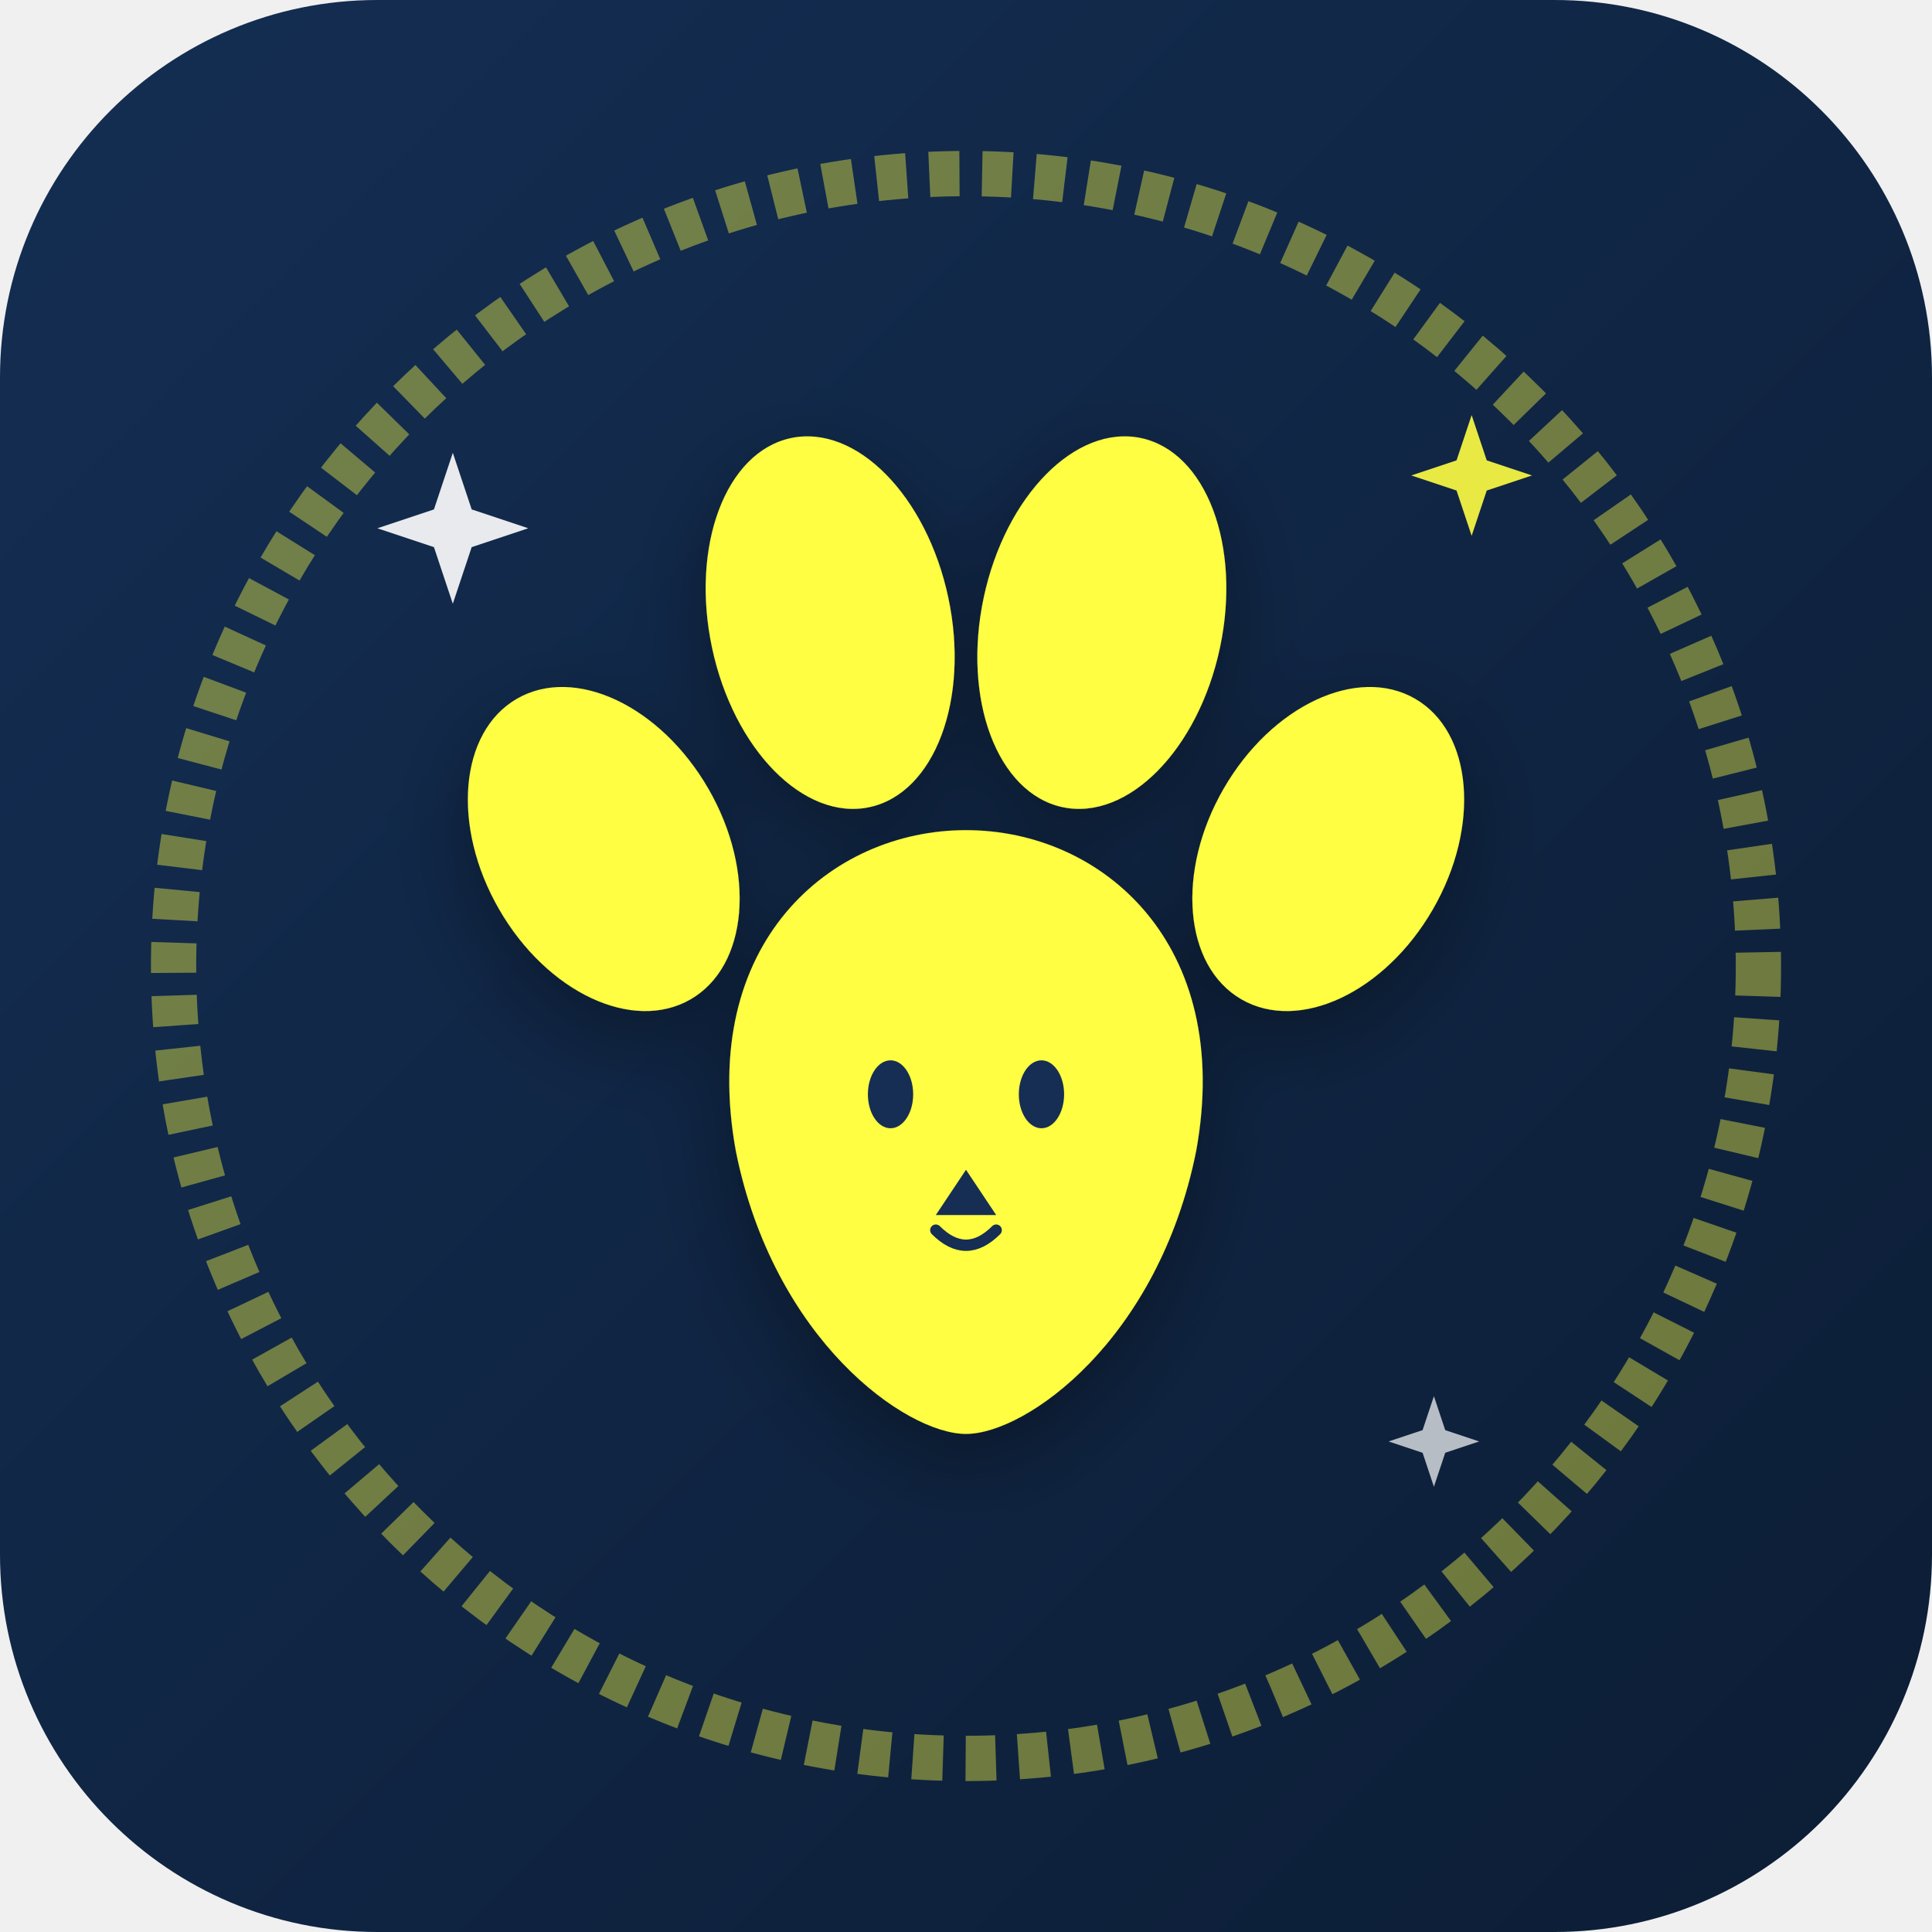
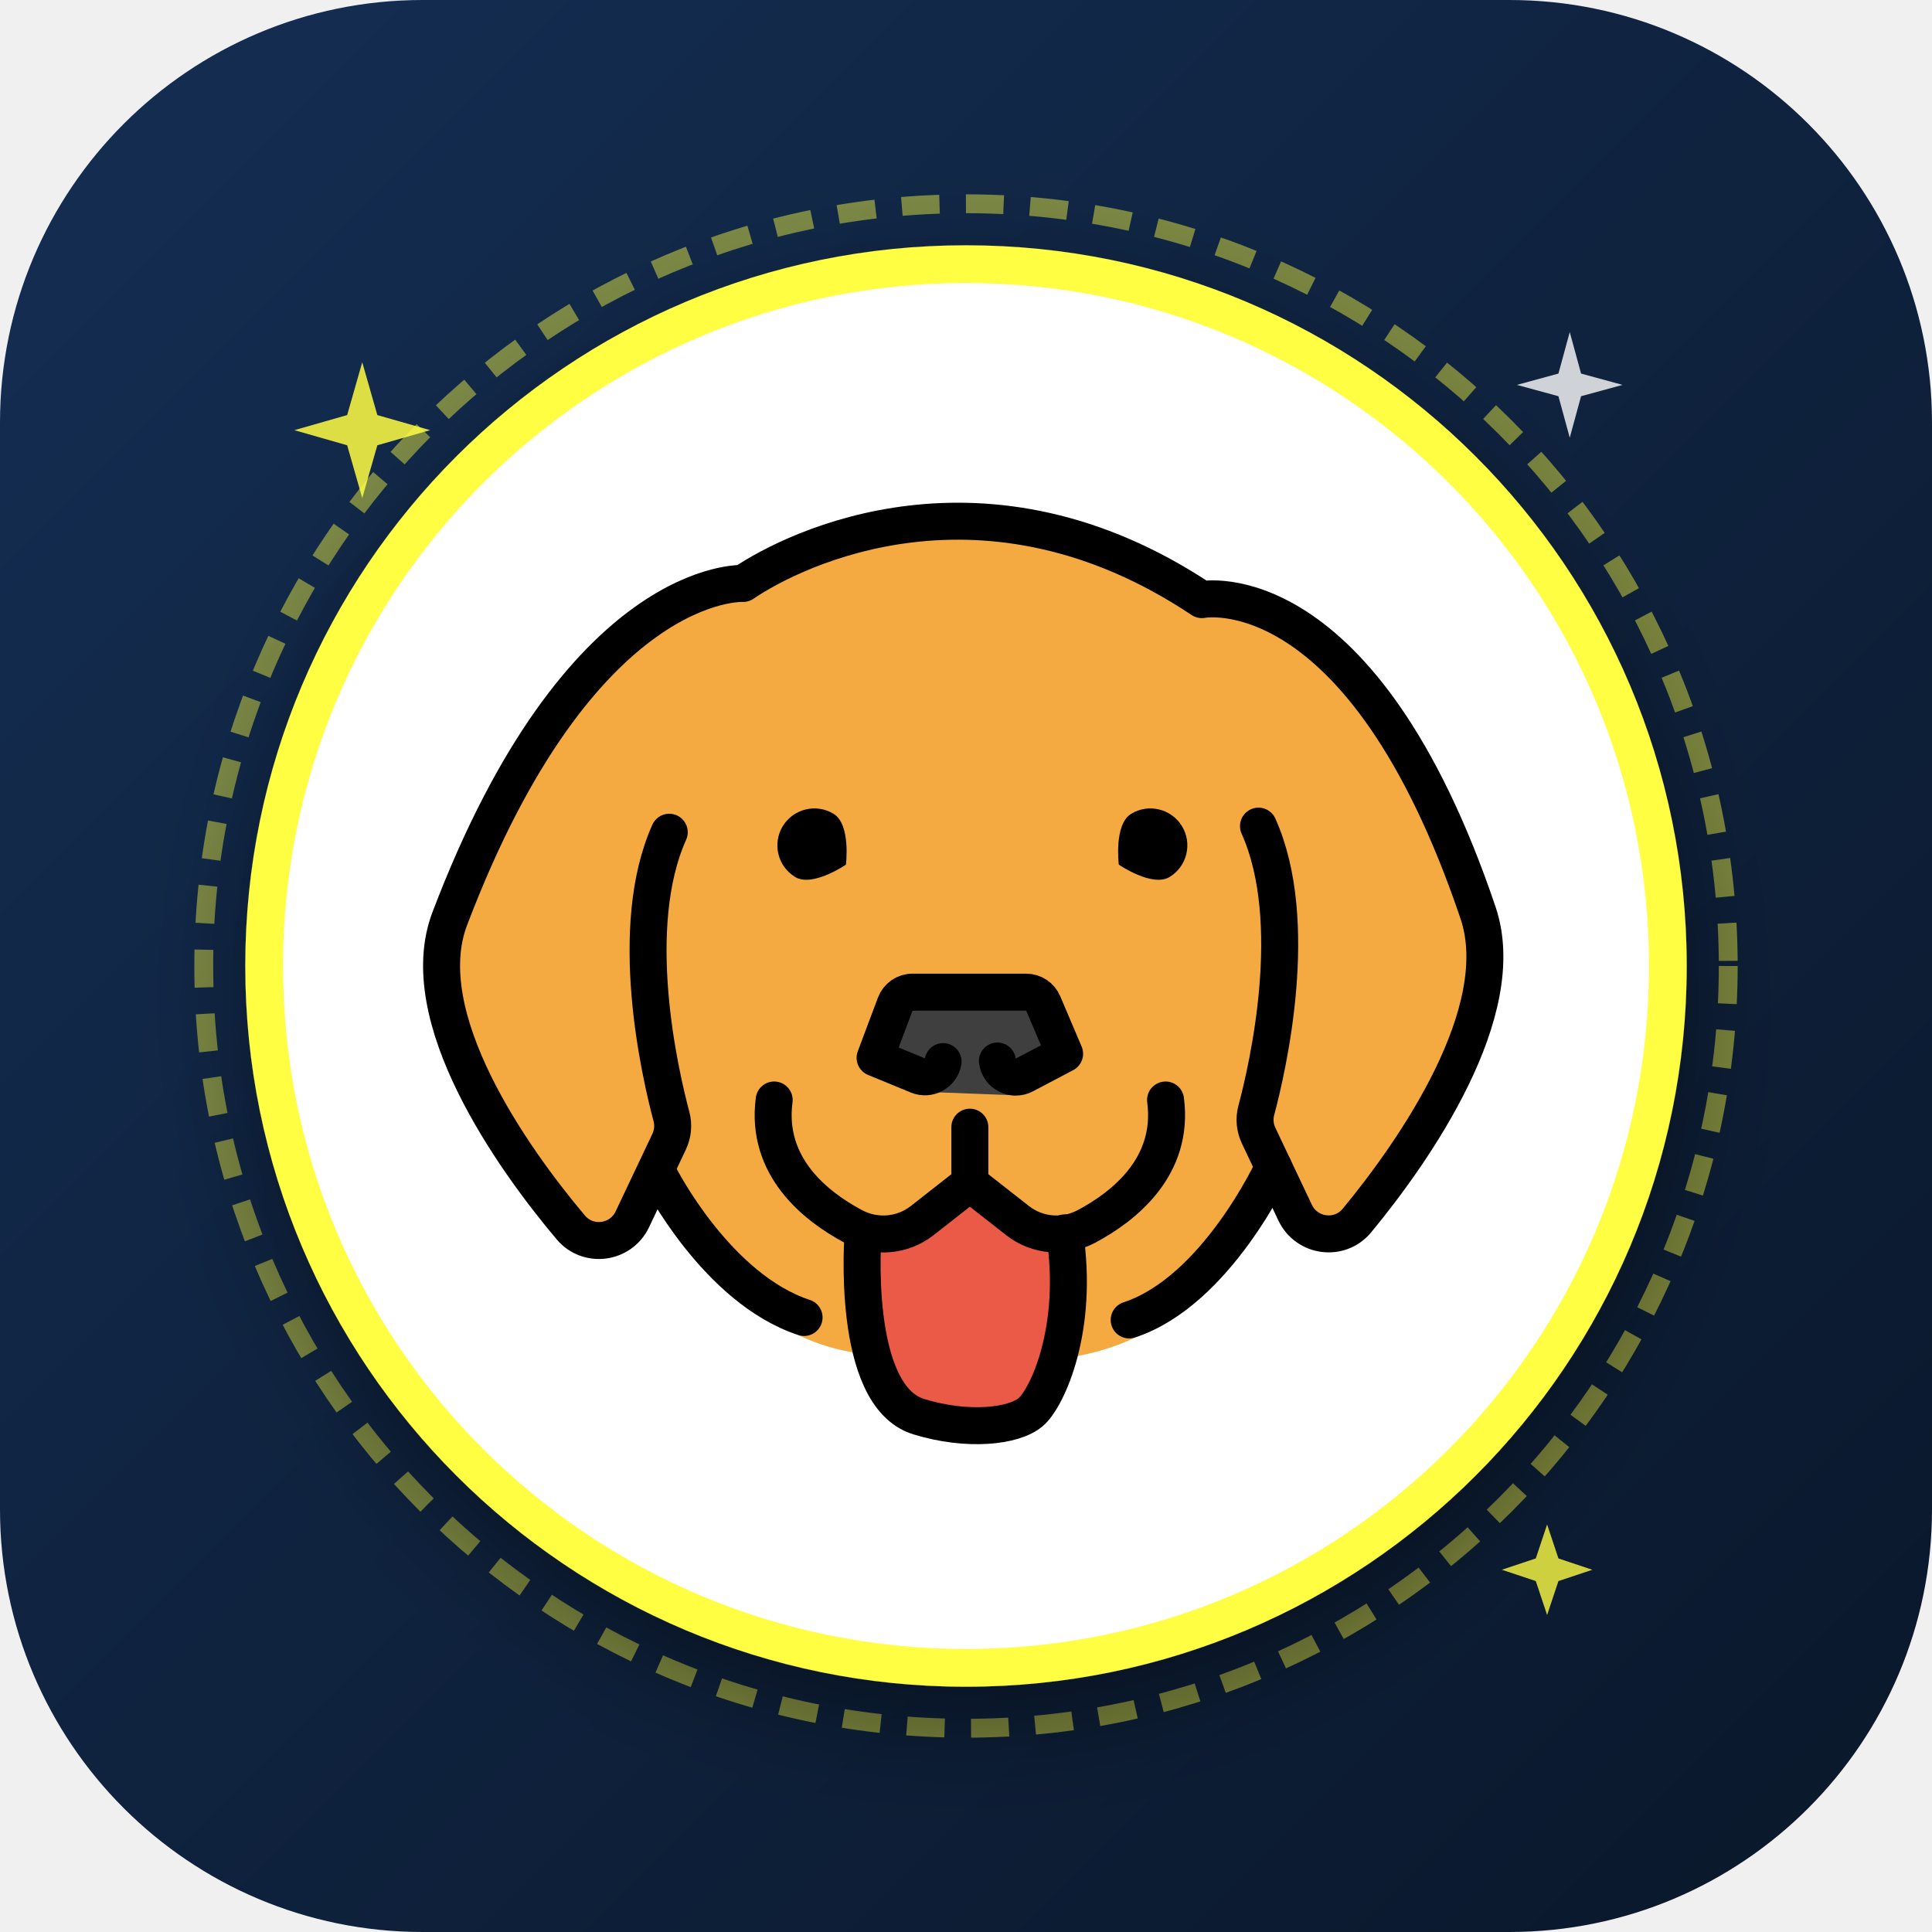
<svg xmlns="http://www.w3.org/2000/svg" viewBox="0 0 512 512" width="512" height="512">
  <defs>
-     <linearGradient id="bg" x1="0%" y1="0%" x2="100%" y2="100%">
+     <linearGradient id="bgGrad" x1="0%" y1="0%" x2="100%" y2="100%">
      <stop offset="0%" stop-color="#142e53" />
-       <stop offset="100%" stop-color="#0c1d35" />
+       <stop offset="100%" stop-color="#0a172a" />
    </linearGradient>
-     <filter id="shadow" x="-10%" y="-10%" width="120%" height="120%">
-       <feDropShadow dx="0" dy="8" stdDeviation="12" flood-color="#000000" flood-opacity="0.35" />
+     <filter id="badgeShadow" x="-20%" y="-20%" width="140%" height="140%">
+       <feDropShadow dx="0" dy="10" stdDeviation="14" flood-color="#000000" flood-opacity="0.38" />
    </filter>
  </defs>
-   <rect width="512" height="512" rx="100" fill="url(#bg)" />
-   <circle cx="256" cy="256" r="210" fill="none" stroke="#fffe42" stroke-width="12" stroke-dasharray="8 6" opacity="0.4" />
-   <g filter="url(#shadow)">
-     <path d="M256,220 C220,220 185,250 195,305 C205,355 240,380 256,380 C272,380 307,355 317,305 C327,250 292,220 256,220 Z" fill="#fffe42" />
-     <ellipse cx="236" cy="290" rx="6" ry="9" fill="#142e53" />
-     <ellipse cx="276" cy="290" rx="6" ry="9" fill="#142e53" />
-     <polygon points="256,310 248,322 264,322" fill="#142e53" />
-     <path d="M248,326 Q256,334 264,326" stroke="#142e53" stroke-width="3" fill="none" stroke-linecap="round" />
-     <ellipse cx="160" cy="225" rx="32" ry="46" transform="rotate(-30 160 225)" fill="#fffe42" />
-     <ellipse cx="220" cy="165" rx="32" ry="50" transform="rotate(-12 220 165)" fill="#fffe42" />
-     <ellipse cx="292" cy="165" rx="32" ry="50" transform="rotate(12 292 165)" fill="#fffe42" />
-     <ellipse cx="352" cy="225" rx="32" ry="46" transform="rotate(30 352 225)" fill="#fffe42" />
+   <rect width="512" height="512" rx="112" fill="url(#bgGrad)" />
+   <circle cx="256" cy="256" r="202" fill="none" stroke="#fffe42" stroke-width="5" stroke-dasharray="10 7" opacity="0.45" />
+   <g filter="url(#badgeShadow)">
+     <circle cx="256" cy="256" r="186" fill="#ffffff" stroke="#fffe42" stroke-width="10" />
  </g>
-   <path d="M120 120 L125 135 L140 140 L125 145 L120 160 L115 145 L100 140 L115 135 Z" fill="#ffffff" opacity="0.9" />
-   <path d="M390 110 L394 122 L406 126 L394 130 L390 142 L386 130 L374 126 L386 122 Z" fill="#fffe42" opacity="0.9" />
-   <path d="M380 370 L383 379 L392 382 L383 385 L380 394 L377 385 L368 382 L377 379 Z" fill="#ffffff" opacity="0.7" />
+   <g transform="translate(256, 258) scale(4.9) translate(-36, -36)">
+     <g id="color">
+       <path fill="#F4AA41" stroke="none" d="M23.5,14.585l-4.5,1.75l-7.25,8.5l-4.5,10.75l2,5.25c1.255,3.791,3.523,7.183,7.25,10l2.5-3.333 c0,0,3.822,7.71,10.738,8.96c0,0,10.262,1.936,15.595-0.876c3.42-1.804,4.417-4.417,4.417-4.417l3.417-3.417 l1.583,2.333l2.083-0.083l5.417-7.25L64,37.336l-0.167-4.5l-2.333-5.5l-4.833-7.417c0,0-2.667-4.917-8.167-3.917 c0,0-6.5-4.833-11.833-4.083S32.083,10.669,23.5,14.585z" />
+       <polygon fill="#EA5A47" stroke="none" points="36,47.252 32.917,49.669 30.417,49.669 30.333,53.502 31.083,57.002 32.167,58.919 35,60.419 39.583,59.836 41.167,58.086 42.167,53.836 41.917,49.836 39.917,50.086" />
+       <polygon fill="#3F3F3F" stroke="none" points="32.5,36.919 30.917,40.669 33.083,41.919 34.333,42.419 38.667,42.586 41.583,40.336 39.833,37.086" />
+     </g>
+     <g id="line">
+       <path fill="#000000" stroke="none" d="M29.506,30.109c0,0-1.805,1.242-2.748,0.668c-0.943-0.575-1.242-1.805-0.668-2.748 s1.805-1.242,2.748-0.668S29.506,30.109,29.506,30.109z" />
+       <path fill="none" stroke="#000000" stroke-linecap="round" stroke-linejoin="round" stroke-miterlimit="10" stroke-width="2" d="M33.109,37.006h6.146c0.401,0,0.763,0.24,0.92,0.609l1.158,2.724l-2.179,1.146 c-0.616,0.324-1.365-0.065-1.457-0.754" />
+       <path fill="none" stroke="#000000" stroke-linecap="round" stroke-linejoin="round" stroke-miterlimit="10" stroke-width="2" d="M34.761,40.763c-0.113,0.627-0.776,0.99-1.365,0.747l-2.313-0.952l1.09-2.904 c0.146-0.39,0.519-0.649,0.936-0.649" />
+       <path fill="none" stroke="#000000" stroke-linecap="round" stroke-linejoin="round" stroke-miterlimit="10" stroke-width="2" d="M30.436,50.027c0,0-0.719,8.793,3.007,9.938c2.646,0.812,5.15,0.532,6.062-0.25 c0.875-0.75,2.632-4.474,1.827-9.688" />
+       <path fill="#000000" stroke="none" d="M44.264,30.109c0,0,1.805,1.242,2.748,0.668c0.943-0.575,1.242-1.805,0.668-2.748 c-0.575-0.943-1.805-1.242-2.748-0.668C43.988,27.935,44.264,30.109,44.264,30.109z" />
+       <path fill="none" stroke="#000000" stroke-linecap="round" stroke-linejoin="round" stroke-miterlimit="10" stroke-width="2" d="M25.625,42.839c-0.475,3.602,2.234,5.75,4.285,6.841c1.197,0.637,2.651,0.518,3.718-0.318l2.581-2.023l2.581,2.023 c1.067,0.836,2.521,0.955,3.718,0.318c2.05-1.091,4.76-3.239,4.285-6.841" />
+       <path fill="none" stroke="#000000" stroke-linecap="round" stroke-linejoin="round" stroke-miterlimit="10" stroke-width="2" d="M19.951,28.357c-2.317,5.16-0.508,13.025,0.119,15.376c0.122,0.457,0.075,0.935-0.127,1.363l-1.987,4.194 c-0.623,1.315-2.393,1.553-3.331,0.441c-3.192-3.787-8.558-11.39-6.549-16.686 c7.062-18.61,15.868-18.143,15.868-18.143c2.845-1.934,13.104-6.938,24.812,0.875c0,0,8.632-1.718,14.938,16.938 c1.804,5.336-3.43,12.867-6.551,16.644c-0.931,1.127-2.716,0.894-3.342-0.427l-1.974-4.166 c-0.203-0.427-0.249-0.906-0.127-1.363c0.627-2.351,2.436-10.216,0.119-15.376" />
+       <path fill="none" stroke="#000000" stroke-linecap="round" stroke-linejoin="round" stroke-miterlimit="10" stroke-width="2" d="M52.631,46.463c0,0-3.078,6.722-7.805,8.271" />
+       <path fill="none" stroke="#000000" stroke-linecap="round" stroke-linejoin="round" stroke-miterlimit="10" stroke-width="2" d="M19.437,46.969c0,0,3.078,6.082,7.805,7.632" />
+       <line x1="36.208" x2="36.208" y1="47.339" y2="44.309" fill="none" stroke="#000000" stroke-linecap="round" stroke-linejoin="round" stroke-miterlimit="10" stroke-width="2" />
+     </g>
+   </g>
+   <path d="M96 96 L100 110 L114 114 L100 118 L96 132 L92 118 L78 114 L92 110 Z" fill="#fffe42" opacity="0.85" />
+   <path d="M416 88 L419 99 L430 102 L419 105 L416 116 L413 105 L402 102 L413 99 Z" fill="#ffffff" opacity="0.8" />
+   <path d="M410 404 L413 413 L422 416 L413 419 L410 428 L407 419 L398 416 L407 413 Z" fill="#fffe42" opacity="0.8" />
</svg>
